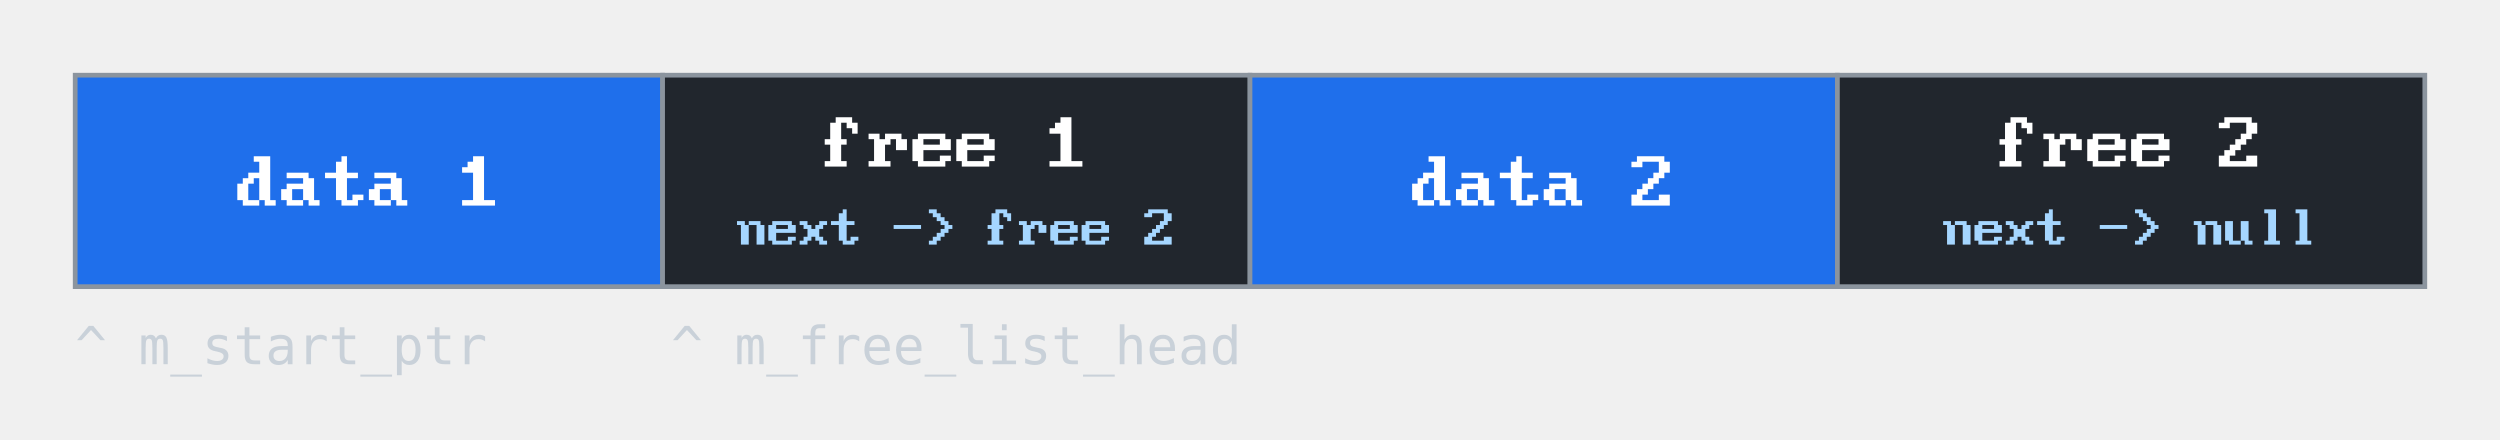
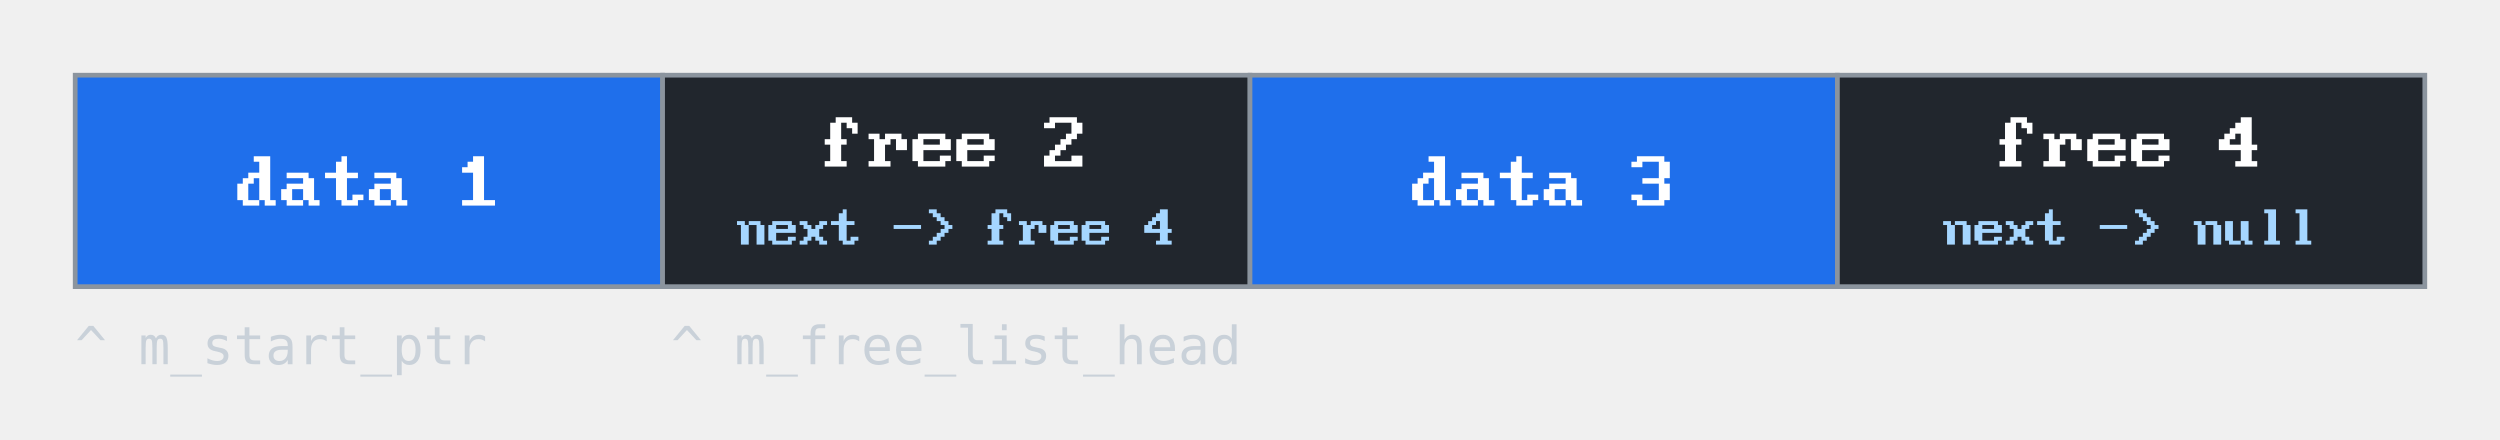
<svg xmlns="http://www.w3.org/2000/svg" xmlns:xlink="http://www.w3.org/1999/xlink" class="typst-doc" viewBox="0 0 532 93.509" width="532pt" height="93.509pt">
  <g>
    <g class="typst-group" transform="matrix(1 0 0 1 16 16)">
      <g>
        <g class="typst-group">
          <g>
            <path class="typst-shape" fill="#1f6feb" fill-rule="nonzero" stroke="#8b949e" stroke-width="1" stroke-linecap="butt" stroke-linejoin="miter" stroke-miterlimit="4" d="M 0 0v 45 h 125 v -45 Z " />
            <g class="typst-text" transform="matrix(1 0 0 -1 34.5 27.75)">
              <use xlink:href="#g78F52DD90568D9578996844C6AE65CE3" x="0" y="0" fill="#ffffff" fill-rule="nonzero" />
              <use xlink:href="#gD4F92B52706F960662A427C33C793561" x="9.333" y="0" fill="#ffffff" fill-rule="nonzero" />
              <use xlink:href="#g17128DC925FD840645B4F1835B0245E0" x="18.667" y="0" fill="#ffffff" fill-rule="nonzero" />
              <use xlink:href="#gD4F92B52706F960662A427C33C793561" x="28" y="0" fill="#ffffff" fill-rule="nonzero" />
              <use xlink:href="#gF7D4DC46A9A84624A1C06292A58F8F8A" x="46.667" y="0" fill="#ffffff" fill-rule="nonzero" />
            </g>
            <path class="typst-shape" fill="#21262d" fill-rule="nonzero" stroke="#8b949e" stroke-width="1" stroke-linecap="butt" stroke-linejoin="miter" stroke-miterlimit="4" transform="matrix(1 0 0 1 125 0)" d="M 0 0v 45 h 125 v -45 Z " />
            <g class="typst-text" transform="matrix(1 0 0 -1 159.5 19.45)">
              <use xlink:href="#gA616D9181F0B5B25BC8DEF42A2EA01DC" x="0" y="0" fill="#ffffff" fill-rule="nonzero" />
              <use xlink:href="#g5D52FC5AEA62DAAC7F7244E0492F308D" x="9.333" y="0" fill="#ffffff" fill-rule="nonzero" />
              <use xlink:href="#g91E8BDFB13DC5CC27F7FA635D859F618" x="18.667" y="0" fill="#ffffff" fill-rule="nonzero" />
              <use xlink:href="#g91E8BDFB13DC5CC27F7FA635D859F618" x="28" y="0" fill="#ffffff" fill-rule="nonzero" />
-               <use xlink:href="#gF7D4DC46A9A84624A1C06292A58F8F8A" x="46.667" y="0" fill="#ffffff" fill-rule="nonzero" />
+               <use xlink:href="#g7BC38CB7962394FA0052F2500D2B4352" x="46.667" y="0" fill="#ffffff" fill-rule="nonzero" />
            </g>
            <g class="typst-text" transform="matrix(1 0 0 -1 140.8333 36.05)">
              <use xlink:href="#g65F63BEE0CACCED71C4830D6C777E19" x="0" y="0" fill="#a5d6ff" fill-rule="nonzero" />
              <use xlink:href="#g471ACC1A246684B42B55DF8C1DB6DA98" x="6.667" y="0" fill="#a5d6ff" fill-rule="nonzero" />
              <use xlink:href="#gC7312168A3C83FEF07A3DB2B1A8D9DA4" x="13.333" y="0" fill="#a5d6ff" fill-rule="nonzero" />
              <use xlink:href="#g670E35F5041C5D59E460C07EFF663B48" x="20" y="0" fill="#a5d6ff" fill-rule="nonzero" />
              <use xlink:href="#g4AA512096B5498FD510CAC448BD73158" x="33.333" y="0" fill="#a5d6ff" fill-rule="nonzero" />
              <use xlink:href="#gE2B2E00D277FE02CD0E4B61C6A1BF18" x="40" y="0" fill="#a5d6ff" fill-rule="nonzero" />
              <use xlink:href="#gEDF78F7A7E7D22DD4C89B633E537FB30" x="53.333" y="0" fill="#a5d6ff" fill-rule="nonzero" />
              <use xlink:href="#g7769AABED4934FACB2AA118D75D4933A" x="60" y="0" fill="#a5d6ff" fill-rule="nonzero" />
              <use xlink:href="#g471ACC1A246684B42B55DF8C1DB6DA98" x="66.667" y="0" fill="#a5d6ff" fill-rule="nonzero" />
              <use xlink:href="#g471ACC1A246684B42B55DF8C1DB6DA98" x="73.333" y="0" fill="#a5d6ff" fill-rule="nonzero" />
-               <use xlink:href="#g16BB2CE2DCE0762F4939A114417683EB" x="86.667" y="0" fill="#a5d6ff" fill-rule="nonzero" />
+               <use xlink:href="#gDB918D43471947B789806750B1BC15C3" x="86.667" y="0" fill="#a5d6ff" fill-rule="nonzero" />
            </g>
            <path class="typst-shape" fill="#1f6feb" fill-rule="nonzero" stroke="#8b949e" stroke-width="1" stroke-linecap="butt" stroke-linejoin="miter" stroke-miterlimit="4" transform="matrix(1 0 0 1 250 0)" d="M 0 0v 45 h 125 v -45 Z " />
            <g class="typst-text" transform="matrix(1 0 0 -1 284.5 27.75)">
              <use xlink:href="#g78F52DD90568D9578996844C6AE65CE3" x="0" y="0" fill="#ffffff" fill-rule="nonzero" />
              <use xlink:href="#gD4F92B52706F960662A427C33C793561" x="9.333" y="0" fill="#ffffff" fill-rule="nonzero" />
              <use xlink:href="#g17128DC925FD840645B4F1835B0245E0" x="18.667" y="0" fill="#ffffff" fill-rule="nonzero" />
              <use xlink:href="#gD4F92B52706F960662A427C33C793561" x="28" y="0" fill="#ffffff" fill-rule="nonzero" />
-               <use xlink:href="#g7BC38CB7962394FA0052F2500D2B4352" x="46.667" y="0" fill="#ffffff" fill-rule="nonzero" />
+               <use xlink:href="#gECEC6FDBF0DF2FE71855280C1768F73" x="46.667" y="0" fill="#ffffff" fill-rule="nonzero" />
            </g>
            <path class="typst-shape" fill="#21262d" fill-rule="nonzero" stroke="#8b949e" stroke-width="1" stroke-linecap="butt" stroke-linejoin="miter" stroke-miterlimit="4" transform="matrix(1 0 0 1 375 0)" d="M 0 0v 45 h 125 v -45 Z " />
            <g class="typst-text" transform="matrix(1 0 0 -1 409.5 19.45)">
              <use xlink:href="#gA616D9181F0B5B25BC8DEF42A2EA01DC" x="0" y="0" fill="#ffffff" fill-rule="nonzero" />
              <use xlink:href="#g5D52FC5AEA62DAAC7F7244E0492F308D" x="9.333" y="0" fill="#ffffff" fill-rule="nonzero" />
              <use xlink:href="#g91E8BDFB13DC5CC27F7FA635D859F618" x="18.667" y="0" fill="#ffffff" fill-rule="nonzero" />
              <use xlink:href="#g91E8BDFB13DC5CC27F7FA635D859F618" x="28" y="0" fill="#ffffff" fill-rule="nonzero" />
-               <use xlink:href="#g7BC38CB7962394FA0052F2500D2B4352" x="46.667" y="0" fill="#ffffff" fill-rule="nonzero" />
+               <use xlink:href="#gE3C363E3D5CF17C5BA16F8E2C9C2826B" x="46.667" y="0" fill="#ffffff" fill-rule="nonzero" />
            </g>
            <g class="typst-text" transform="matrix(1 0 0 -1 397.5 36.05)">
              <use xlink:href="#g65F63BEE0CACCED71C4830D6C777E19" x="0" y="0" fill="#a5d6ff" fill-rule="nonzero" />
              <use xlink:href="#g471ACC1A246684B42B55DF8C1DB6DA98" x="6.667" y="0" fill="#a5d6ff" fill-rule="nonzero" />
              <use xlink:href="#gC7312168A3C83FEF07A3DB2B1A8D9DA4" x="13.333" y="0" fill="#a5d6ff" fill-rule="nonzero" />
              <use xlink:href="#g670E35F5041C5D59E460C07EFF663B48" x="20" y="0" fill="#a5d6ff" fill-rule="nonzero" />
              <use xlink:href="#g4AA512096B5498FD510CAC448BD73158" x="33.333" y="0" fill="#a5d6ff" fill-rule="nonzero" />
              <use xlink:href="#gE2B2E00D277FE02CD0E4B61C6A1BF18" x="40" y="0" fill="#a5d6ff" fill-rule="nonzero" />
              <use xlink:href="#g65F63BEE0CACCED71C4830D6C777E19" x="53.333" y="0" fill="#a5d6ff" fill-rule="nonzero" />
              <use xlink:href="#g16EC55AA8C6EB6967A5287F35AB949E2" x="60" y="0" fill="#a5d6ff" fill-rule="nonzero" />
              <use xlink:href="#gF73006EE378FFE8ABD7F678B4C8F245D" x="66.667" y="0" fill="#a5d6ff" fill-rule="nonzero" />
              <use xlink:href="#gF73006EE378FFE8ABD7F678B4C8F245D" x="73.333" y="0" fill="#a5d6ff" fill-rule="nonzero" />
            </g>
          </g>
        </g>
        <g class="typst-group">
          <g>
            <g class="typst-text" transform="matrix(1 0 0 -1 0 61.50937)">
              <use xlink:href="#gFD0518C42006F019DB36B99294548047" x="0" y="0" fill="#c9d1d9" fill-rule="nonzero" />
              <use xlink:href="#g609A99797C22E1DEEE378F2AC199E4C3" x="13.486" y="0" fill="#c9d1d9" fill-rule="nonzero" />
              <use xlink:href="#gAFE6D0E86D22342237A76179215C180E" x="20.229" y="0" fill="#c9d1d9" fill-rule="nonzero" />
              <use xlink:href="#g1484441B81031DAE0F833EF77C3C5E7C" x="26.972" y="0" fill="#c9d1d9" fill-rule="nonzero" />
              <use xlink:href="#g3DC26DD6A67A94AAF720EDBE70C3FBBA" x="33.715" y="0" fill="#c9d1d9" fill-rule="nonzero" />
              <use xlink:href="#g9A14A0042680F839CFF8059027353594" x="40.458" y="0" fill="#c9d1d9" fill-rule="nonzero" />
              <use xlink:href="#g7E7B2BACADDFF92589A254105B2FF004" x="47.201" y="0" fill="#c9d1d9" fill-rule="nonzero" />
              <use xlink:href="#g3DC26DD6A67A94AAF720EDBE70C3FBBA" x="53.944" y="0" fill="#c9d1d9" fill-rule="nonzero" />
              <use xlink:href="#gAFE6D0E86D22342237A76179215C180E" x="60.687" y="0" fill="#c9d1d9" fill-rule="nonzero" />
              <use xlink:href="#g82A8BAC6F942E3BD3FB74690A0CE5BDD" x="67.43" y="0" fill="#c9d1d9" fill-rule="nonzero" />
              <use xlink:href="#g3DC26DD6A67A94AAF720EDBE70C3FBBA" x="74.173" y="0" fill="#c9d1d9" fill-rule="nonzero" />
              <use xlink:href="#g7E7B2BACADDFF92589A254105B2FF004" x="80.916" y="0" fill="#c9d1d9" fill-rule="nonzero" />
            </g>
            <g class="typst-group">
              <g>
                <g class="typst-text" transform="matrix(1 0 0 -1 126.8133 61.50937)">
                  <use xlink:href="#gFD0518C42006F019DB36B99294548047" x="0" y="0" fill="#c9d1d9" fill-rule="nonzero" />
                  <use xlink:href="#g609A99797C22E1DEEE378F2AC199E4C3" x="13.486" y="0" fill="#c9d1d9" fill-rule="nonzero" />
                  <use xlink:href="#gAFE6D0E86D22342237A76179215C180E" x="20.229" y="0" fill="#c9d1d9" fill-rule="nonzero" />
                  <use xlink:href="#gB3F5E87184B058FFBCD7D4E7ECB1588D" x="26.972" y="0" fill="#c9d1d9" fill-rule="nonzero" />
                  <use xlink:href="#g7E7B2BACADDFF92589A254105B2FF004" x="33.715" y="0" fill="#c9d1d9" fill-rule="nonzero" />
                  <use xlink:href="#gED88FAA143EB4261087EBA9888086517" x="40.458" y="0" fill="#c9d1d9" fill-rule="nonzero" />
                  <use xlink:href="#gED88FAA143EB4261087EBA9888086517" x="47.201" y="0" fill="#c9d1d9" fill-rule="nonzero" />
                  <use xlink:href="#gAFE6D0E86D22342237A76179215C180E" x="53.944" y="0" fill="#c9d1d9" fill-rule="nonzero" />
                  <use xlink:href="#g589322E17C6D8571E6367C0B0746304D" x="60.687" y="0" fill="#c9d1d9" fill-rule="nonzero" />
                  <use xlink:href="#gA286BE1F8721C87A8E5A1C869DBCA02B" x="67.43" y="0" fill="#c9d1d9" fill-rule="nonzero" />
                  <use xlink:href="#g1484441B81031DAE0F833EF77C3C5E7C" x="74.173" y="0" fill="#c9d1d9" fill-rule="nonzero" />
                  <use xlink:href="#g3DC26DD6A67A94AAF720EDBE70C3FBBA" x="80.916" y="0" fill="#c9d1d9" fill-rule="nonzero" />
                  <use xlink:href="#gAFE6D0E86D22342237A76179215C180E" x="87.659" y="0" fill="#c9d1d9" fill-rule="nonzero" />
                  <use xlink:href="#g32A6D8A4AA090149C918B703972457E4" x="94.402" y="0" fill="#c9d1d9" fill-rule="nonzero" />
                  <use xlink:href="#gED88FAA143EB4261087EBA9888086517" x="101.145" y="0" fill="#c9d1d9" fill-rule="nonzero" />
                  <use xlink:href="#g9A14A0042680F839CFF8059027353594" x="107.888" y="0" fill="#c9d1d9" fill-rule="nonzero" />
                  <use xlink:href="#gBF782783FC192578C50B5BC82C2AB54C" x="114.63" y="0" fill="#c9d1d9" fill-rule="nonzero" />
                </g>
              </g>
            </g>
          </g>
        </g>
      </g>
    </g>
  </g>
  <defs id="glyph">
    <symbol id="g78F52DD90568D9578996844C6AE65CE3" overflow="visible">
      <path d="M 0 0m 0 1.167 v 3.5 h 1.167 v 1.167 h 1.167 v 1.167 h 2.333 v 2.333 h -1.167 v 1.167 h 3.5 v -9.333 h 1.167 v -1.167 h -2.333 v 1.167 h -1.167 v 4.667 h -1.167 v -1.167 h -1.167 v -3.5 h 2.333 v -1.167 h -3.5 v 1.167 h -1.167 Z " />
    </symbol>
    <symbol id="gD4F92B52706F960662A427C33C793561" overflow="visible">
      <path d="M 0 0m 0 1.167 v 2.333 h 1.167 v 1.167 h 3.5 v 1.167 h -3.5 v 1.167 h 4.667 v -1.167 h 1.167 v -4.667 h 1.167 v -1.167 h -2.333 v 1.167 h -1.167 v 2.333 h -2.333 v -2.333 h 2.333 v -1.167 h -3.5 v 1.167 h -1.167 Z " />
    </symbol>
    <symbol id="g17128DC925FD840645B4F1835B0245E0" overflow="visible">
      <path d="M 0 0m 0 5.833 v 1.167 h 2.333 v 2.333 h 1.167 v 1.167 h 1.167 v -3.5 h 2.333 v -1.167 h -2.333 v -4.667 h 1.167 v 1.167 h 2.333 v -1.167 h -1.167 v -1.167 h -3.5 v 1.167 h -1.167 v 4.667 h -2.333 Z " />
    </symbol>
    <symbol id="gF7D4DC46A9A84624A1C06292A58F8F8A" overflow="visible">
      <path d="M 0 0m 1.167 0 v 1.167 h 2.333 v 5.833 h -2.333 v 1.167 h 1.167 v 1.167 h 1.167 v 1.167 h 2.333 v -9.333 h 2.333 v -1.167 h -7 Z " />
    </symbol>
    <symbol id="gA616D9181F0B5B25BC8DEF42A2EA01DC" overflow="visible">
      <path d="M 0 0v 1.167 h 1.167 v 3.5 h -1.167 v 1.167 h 1.167 v 3.5 h 1.167 v 1.167 h 3.5 v -1.167 h 1.167 v -2.333 h -1.167 v 1.167 h -1.167 v 1.167 h -1.167 v -3.5 h 1.167 v -1.167 h -1.167 v -3.5 h 1.167 v -1.167 h -4.667 Z " />
    </symbol>
    <symbol id="g5D52FC5AEA62DAAC7F7244E0492F308D" overflow="visible">
      <path d="M 0 0v 1.167 h 1.167 v 4.667 h -1.167 v 1.167 h 2.333 v -1.167 h 1.167 v 1.167 h 3.5 v -1.167 h 1.167 v -2.333 h -2.333 v 2.333 h -1.167 v -1.167 h -1.167 v -3.5 h 1.167 v -1.167 h -4.667 Z " />
    </symbol>
    <symbol id="g91E8BDFB13DC5CC27F7FA635D859F618" overflow="visible">
      <path d="M 0 0m 0 1.167 v 4.667 h 1.167 v 1.167 h 5.833 v -1.167 h 1.167 v -2.333 h -5.833 v -2.333 h 3.5 v 1.167 h 2.333 v -1.167 h -1.167 v -1.167 h -5.833 v 1.167 h -1.167 Z m 2.333 4.667 v -1.167 h 3.5 v 1.167 h -3.5 Z " />
    </symbol>
+     <symbol id="g7BC38CB7962394FA0052F2500D2B4352" overflow="visible">
+       <path d="M 0 0m 0 2.333 h 1.167 v 1.167 h 1.167 v 1.167 h 1.167 v 1.167 h 1.167 v 1.167 h 1.167 v 2.333 h -3.5 v -1.167 h -2.333 v 1.167 h 1.167 v 1.167 h 5.833 v -1.167 h 1.167 v -2.333 h -1.167 v -1.167 h -1.167 v -1.167 h -1.167 v -1.167 h -1.167 v -1.167 h -1.167 v -1.167 h 3.5 v 1.167 h 2.333 v -2.333 h -8.167 v 2.333 Z " />
+     </symbol>
    <symbol id="g65F63BEE0CACCED71C4830D6C777E19" overflow="visible">
      <path d="M 0 0m 0 4.167 v 0.833 h 1.667 v -0.833 h 0.833 v -4.167 h -1.667 v 4.167 h -0.833 Z m 2.5 0 v 0.833 h 2.5 v -0.833 h 0.833 v -4.167 h -1.667 v 4.167 h -1.667 Z " />
    </symbol>
    <symbol id="g471ACC1A246684B42B55DF8C1DB6DA98" overflow="visible">
      <path d="M 0 0m 0 0.833 v 3.333 h 0.833 v 0.833 h 4.167 v -0.833 h 0.833 v -1.667 h -4.167 v -1.667 h 2.5 v 0.833 h 1.667 v -0.833 h -0.833 v -0.833 h -4.167 v 0.833 h -0.833 Z m 1.667 3.333 v -0.833 h 2.5 v 0.833 h -2.5 Z " />
    </symbol>
    <symbol id="gC7312168A3C83FEF07A3DB2B1A8D9DA4" overflow="visible">
      <path d="M 0 0v 0.833 h 0.833 v 0.833 h 0.833 v 1.667 h -0.833 v 0.833 h -0.833 v 0.833 h 1.667 v -0.833 h 0.833 v -0.833 h 0.833 v 0.833 h 0.833 v 0.833 h 1.667 v -0.833 h -0.833 v -0.833 h -0.833 v -1.667 h 0.833 v -0.833 h 0.833 v -0.833 h -1.667 v 0.833 h -0.833 v 0.833 h -0.833 v -0.833 h -0.833 v -0.833 h -1.667 Z " />
    </symbol>
    <symbol id="g670E35F5041C5D59E460C07EFF663B48" overflow="visible">
      <path d="M 0 0m 0 4.167 v 0.833 h 1.667 v 1.667 h 0.833 v 0.833 h 0.833 v -2.5 h 1.667 v -0.833 h -1.667 v -3.333 h 0.833 v 0.833 h 1.667 v -0.833 h -0.833 v -0.833 h -2.5 v 0.833 h -0.833 v 3.333 h -1.667 Z " />
    </symbol>
    <symbol id="g4AA512096B5498FD510CAC448BD73158" overflow="visible">
      <path d="M 0 0m 0 3.333 v 0.833 h 5.833 v -0.833 h -5.833 Z " />
    </symbol>
    <symbol id="gE2B2E00D277FE02CD0E4B61C6A1BF18" overflow="visible">
      <path d="M 0 0m 1.667 0.833 v 0.833 h 0.833 v 0.833 h 0.833 v 0.833 h 0.833 v 0.833 h -0.833 v 0.833 h -0.833 v 0.833 h -0.833 v 0.833 h -0.833 v 0.833 h 1.667 v -0.833 h 0.833 v -0.833 h 0.833 v -0.833 h 0.833 v -0.833 h 0.833 v -0.833 h -0.833 v -0.833 h -0.833 v -0.833 h -0.833 v -0.833 h -0.833 v -0.833 h -1.667 v 0.833 h 0.833 Z " />
    </symbol>
    <symbol id="gEDF78F7A7E7D22DD4C89B633E537FB30" overflow="visible">
      <path d="M 0 0v 0.833 h 0.833 v 2.5 h -0.833 v 0.833 h 0.833 v 2.5 h 0.833 v 0.833 h 2.5 v -0.833 h 0.833 v -1.667 h -0.833 v 0.833 h -0.833 v 0.833 h -0.833 v -2.5 h 0.833 v -0.833 h -0.833 v -2.5 h 0.833 v -0.833 h -3.333 Z " />
    </symbol>
    <symbol id="g7769AABED4934FACB2AA118D75D4933A" overflow="visible">
      <path d="M 0 0v 0.833 h 0.833 v 3.333 h -0.833 v 0.833 h 1.667 v -0.833 h 0.833 v 0.833 h 2.5 v -0.833 h 0.833 v -1.667 h -1.667 v 1.667 h -0.833 v -0.833 h -0.833 v -2.5 h 0.833 v -0.833 h -3.333 Z " />
    </symbol>
-     <symbol id="g16BB2CE2DCE0762F4939A114417683EB" overflow="visible">
-       <path d="M 0 0m 0 1.667 h 0.833 v 0.833 h 0.833 v 0.833 h 0.833 v 0.833 h 0.833 v 0.833 h 0.833 v 1.667 h -2.5 v -0.833 h -1.667 v 0.833 h 0.833 v 0.833 h 4.167 v -0.833 h 0.833 v -1.667 h -0.833 v -0.833 h -0.833 v -0.833 h -0.833 v -0.833 h -0.833 v -0.833 h -0.833 v -0.833 h 2.5 v 0.833 h 1.667 v -1.667 h -5.833 v 1.667 Z " />
-     </symbol>
-     <symbol id="g7BC38CB7962394FA0052F2500D2B4352" overflow="visible">
-       <path d="M 0 0m 0 2.333 h 1.167 v 1.167 h 1.167 v 1.167 h 1.167 v 1.167 h 1.167 v 1.167 h 1.167 v 2.333 h -3.5 v -1.167 h -2.333 v 1.167 h 1.167 v 1.167 h 5.833 v -1.167 h 1.167 v -2.333 h -1.167 v -1.167 h -1.167 v -1.167 h -1.167 v -1.167 h -1.167 v -1.167 h -1.167 v -1.167 h 3.5 v 1.167 h 2.333 v -2.333 h -8.167 v 2.333 Z " />
+     <symbol id="gDB918D43471947B789806750B1BC15C3" overflow="visible">
+       <path d="M 0 0m 0 4.167 h 0.833 v 0.833 h 0.833 v 0.833 h 0.833 v 0.833 h 0.833 v 0.833 h 1.667 v -4.167 h 0.833 v -0.833 h -0.833 v -1.667 h 0.833 v -0.833 h -3.333 v 0.833 h 0.833 v 1.667 h -3.333 v 1.667 Z m 1.667 0 v -0.833 h 1.667 v 1.667 h -0.833 v -0.833 h -0.833 Z " />
+     </symbol>
+     <symbol id="gECEC6FDBF0DF2FE71855280C1768F73" overflow="visible">
+       <path d="M 0 0m 0 1.167 v 1.167 h 2.333 v -1.167 h 3.5 v 3.5 h -3.5 v 1.167 h 3.5 v 3.5 h -3.5 v -1.167 h -2.333 v 1.167 h 1.167 v 1.167 h 5.833 v -1.167 h 1.167 v -3.5 h -1.167 v -1.167 h 1.167 v -3.5 h -1.167 v -1.167 h -5.833 v 1.167 h -1.167 Z " />
+     </symbol>
+     <symbol id="gE3C363E3D5CF17C5BA16F8E2C9C2826B" overflow="visible">
+       <path d="M 0 0m 0 5.833 h 1.167 v 1.167 h 1.167 v 1.167 h 1.167 v 1.167 h 1.167 v 1.167 h 2.333 v -5.833 h 1.167 v -1.167 h -1.167 v -2.333 h 1.167 v -1.167 h -4.667 v 1.167 h 1.167 v 2.333 h -4.667 v 2.333 Z m 2.333 0 v -1.167 h 2.333 v 2.333 h -1.167 v -1.167 h -1.167 Z " />
    </symbol>
    <symbol id="g16EC55AA8C6EB6967A5287F35AB949E2" overflow="visible">
      <path d="M 0 0m 0 0.833 v 4.167 h 1.667 v -4.167 h 1.667 v -0.833 h -2.5 v 0.833 h -0.833 Z m 3.333 0 v 4.167 h 1.667 v -4.167 h 0.833 v -0.833 h -1.667 v 0.833 h -0.833 Z " />
    </symbol>
    <symbol id="gF73006EE378FFE8ABD7F678B4C8F245D" overflow="visible">
      <path d="M 0 0m 4.167 0.833 h 0.833 v -0.833 h -3.333 v 0.833 h 0.833 v 5.833 h -0.833 v 0.833 h 2.5 v -6.667 Z " />
    </symbol>
    <symbol id="gFD0518C42006F019DB36B99294548047" overflow="visible">
      <path d="M 0 0m 3.855 8.165 l 2.494 -3.046 h -0.973 l -2.007 2.16 l -2.002 -2.16 h -0.973 l 2.494 3.046 h 0.968 Z " />
    </symbol>
    <symbol id="g609A99797C22E1DEEE378F2AC199E4C3" overflow="visible">
      <path d="M 0 0m 3.697 5.502 q 0.186 0.394 0.473 0.582 q 0.287 0.189 0.692 0.189 q 0.738 0 1.042 -0.571 q 0.304 -0.571 0.304 -2.152 v -3.549 h -0.919 v 3.505 q 0 1.296 -0.145 1.611 q -0.145 0.314 -0.528 0.314 q -0.438 0 -0.599 -0.336 q -0.161 -0.336 -0.161 -1.589 v -3.505 h -0.919 v 3.505 q 0 1.313 -0.156 1.619 q -0.156 0.306 -0.561 0.306 q -0.399 0 -0.555 -0.336 q -0.156 -0.336 -0.156 -1.589 v -3.505 h -0.913 v 6.125 h 0.913 v -0.525 q 0.18 0.328 0.451 0.5 q 0.271 0.172 0.615 0.172 q 0.416 0 0.692 -0.191 q 0.276 -0.191 0.429 -0.58 Z " />
    </symbol>
    <symbol id="gAFE6D0E86D22342237A76179215C180E" overflow="visible">
      <path d="M 0 0m 6.743 -2.204 v -0.438 h -6.743 v 0.438 h 6.743 Z " />
    </symbol>
    <symbol id="g1484441B81031DAE0F833EF77C3C5E7C" overflow="visible">
      <path d="M 0 0m 5.321 5.912 v -0.984 q -0.432 0.252 -0.87 0.377 q -0.438 0.126 -0.891 0.126 q -0.684 0 -1.02 -0.221 q -0.336 -0.221 -0.336 -0.675 q 0 -0.41 0.252 -0.612 q 0.252 -0.202 1.252 -0.394 l 0.405 -0.077 q 0.749 -0.142 1.135 -0.569 q 0.386 -0.427 0.386 -1.11 q 0 -0.908 -0.645 -1.419 q -0.645 -0.511 -1.794 -0.511 q -0.454 0 -0.952 0.096 q -0.498 0.096 -1.077 0.287 v 1.039 q 0.563 -0.29 1.077 -0.435 q 0.514 -0.145 0.973 -0.145 q 0.667 0 1.034 0.271 q 0.366 0.271 0.366 0.757 q 0 0.7 -1.34 0.968 l -0.044 0.011 l -0.377 0.077 q -0.87 0.17 -1.269 0.571 q -0.399 0.402 -0.399 1.096 q 0 0.88 0.596 1.359 q 0.596 0.479 1.701 0.479 q 0.492 0 0.946 -0.09 q 0.454 -0.09 0.891 -0.271 Z " />
    </symbol>
    <symbol id="g3DC26DD6A67A94AAF720EDBE70C3FBBA" overflow="visible">
      <path d="M 0 0m 3.358 7.864 v -1.739 h 2.286 v -0.782 h -2.286 v -3.325 q 0 -0.678 0.257 -0.946 q 0.257 -0.268 0.897 -0.268 h 1.132 v -0.804 h -1.23 q -1.132 0 -1.597 0.454 q -0.465 0.454 -0.465 1.564 v 3.325 h -1.635 v 0.782 h 1.635 v 1.739 h 1.006 Z " />
    </symbol>
    <symbol id="g9A14A0042680F839CFF8059027353594" overflow="visible">
      <path d="M 0 0m 3.839 3.079 h -0.334 q -0.88 0 -1.326 -0.309 q -0.446 -0.309 -0.446 -0.921 q 0 -0.552 0.334 -0.859 q 0.334 -0.306 0.924 -0.306 q 0.831 0 1.307 0.577 q 0.476 0.577 0.481 1.594 v 0.224 h -0.941 Z m 1.952 0.416 v -3.495 h -1.012 v 0.908 q -0.323 -0.547 -0.812 -0.807 q -0.489 -0.26 -1.189 -0.26 q -0.935 0 -1.493 0.528 q -0.558 0.528 -0.558 1.414 q 0 1.023 0.686 1.553 q 0.686 0.53 2.015 0.53 h 1.351 v 0.159 q -0.005 0.733 -0.372 1.064 q -0.366 0.331 -1.17 0.331 q -0.514 0 -1.039 -0.148 q -0.525 -0.148 -1.023 -0.432 v 1.006 q 0.558 0.213 1.069 0.32 q 0.511 0.107 0.993 0.107 q 0.76 0 1.299 -0.224 q 0.539 -0.224 0.872 -0.673 q 0.208 -0.273 0.295 -0.675 q 0.088 -0.402 0.088 -1.206 Z " />
    </symbol>
    <symbol id="g7E7B2BACADDFF92589A254105B2FF004" overflow="visible">
      <path d="M 0 0m 6.316 4.862 q -0.323 0.252 -0.656 0.366 q -0.334 0.115 -0.733 0.115 q -0.941 0 -1.438 -0.591 q -0.498 -0.591 -0.498 -1.706 v -3.046 h -1.012 v 6.125 h 1.012 v -1.198 q 0.252 0.651 0.774 0.998 q 0.522 0.347 1.239 0.347 q 0.372 0 0.695 -0.093 q 0.323 -0.093 0.618 -0.29 v -1.028 Z " />
    </symbol>
    <symbol id="g82A8BAC6F942E3BD3FB74690A0CE5BDD" overflow="visible">
      <path d="M 0 0m 2.051 0.771 v -3.101 h -1.012 v 8.455 h 1.012 v -0.782 q 0.252 0.454 0.67 0.692 q 0.418 0.238 0.965 0.238 q 1.11 0 1.742 -0.859 q 0.632 -0.859 0.632 -2.379 q 0 -1.493 -0.634 -2.343 q -0.634 -0.85 -1.739 -0.85 q -0.558 0 -0.976 0.238 q -0.418 0.238 -0.659 0.692 Z m 2.953 2.286 q 0 1.17 -0.369 1.766 q -0.369 0.596 -1.096 0.596 q -0.733 0 -1.11 -0.599 q -0.377 -0.599 -0.377 -1.764 q 0 -1.159 0.377 -1.761 q 0.377 -0.602 1.11 -0.602 q 0.727 0 1.096 0.596 q 0.369 0.596 0.369 1.766 Z " />
    </symbol>
    <symbol id="gB3F5E87184B058FFBCD7D4E7ECB1588D" overflow="visible">
      <path d="M 0 0m 5.813 8.509 v -0.837 h -1.143 q -0.541 0 -0.752 -0.221 q -0.211 -0.221 -0.211 -0.785 v -0.541 h 2.105 v -0.782 h -2.105 v -5.343 h -1.006 v 5.343 h -1.635 v 0.782 h 1.635 v 0.427 q 0 1.006 0.462 1.482 q 0.462 0.476 1.441 0.476 h 1.209 Z " />
    </symbol>
    <symbol id="gED88FAA143EB4261087EBA9888086517" overflow="visible">
      <path d="M 0 0m 6.081 3.314 v -0.492 h -4.359 v -0.033 q 0 -1.001 0.522 -1.548 q 0.522 -0.547 1.474 -0.547 q 0.481 0 1.006 0.153 q 0.525 0.153 1.121 0.465 v -1.001 q -0.574 -0.235 -1.107 -0.353 q -0.533 -0.118 -1.031 -0.118 q -1.427 0 -2.231 0.856 q -0.804 0.856 -0.804 2.36 q 0 1.466 0.787 2.341 q 0.787 0.875 2.1 0.875 q 1.17 0 1.846 -0.793 q 0.675 -0.793 0.675 -2.166 Z m -1.006 0.295 q -0.022 0.886 -0.418 1.348 q -0.396 0.462 -1.14 0.462 q -0.727 0 -1.198 -0.481 q -0.47 -0.481 -0.558 -1.334 l 3.314 0.005 Z " />
    </symbol>
    <symbol id="g589322E17C6D8571E6367C0B0746304D" overflow="visible">
      <path d="M 0 0m 3.495 2.22 q 0 -0.678 0.249 -1.023 q 0.249 -0.345 0.736 -0.345 h 1.176 v -0.853 h -1.274 q -0.902 0 -1.397 0.58 q -0.495 0.58 -0.495 1.641 v 5.562 h -1.613 v 0.788 h 2.62 v -6.349 Z " />
    </symbol>
    <symbol id="gA286BE1F8721C87A8E5A1C869DBCA02B" overflow="visible">
      <path d="M 0 0m 1.4 6.125 h 2.576 v -5.343 h 1.996 v -0.782 h -4.998 v 0.782 h 1.996 v 4.561 h -1.57 v 0.782 Z m 1.57 2.384 h 1.006 v -1.274 h -1.006 v 1.274 Z " />
    </symbol>
    <symbol id="g32A6D8A4AA090149C918B703972457E4" overflow="visible">
      <path d="M 0 0m 5.748 3.795 v -3.795 h -1.012 v 3.795 q 0 0.826 -0.29 1.214 q -0.29 0.388 -0.908 0.388 q -0.705 0 -1.086 -0.5 q -0.38 -0.5 -0.38 -1.436 v -3.462 h -1.006 v 8.509 h 1.006 v -3.303 q 0.268 0.525 0.727 0.796 q 0.459 0.271 1.088 0.271 q 0.935 0 1.397 -0.615 q 0.462 -0.615 0.462 -1.862 Z " />
    </symbol>
    <symbol id="gBF782783FC192578C50B5BC82C2AB54C" overflow="visible">
      <path d="M 0 0m 4.692 5.343 v 3.166 h 1.006 v -8.509 h -1.006 v 0.771 q -0.252 -0.454 -0.67 -0.692 q -0.418 -0.238 -0.965 -0.238 q -1.11 0 -1.747 0.861 q -0.637 0.861 -0.637 2.376 q 0 1.493 0.64 2.343 q 0.64 0.85 1.745 0.85 q 0.552 0 0.973 -0.238 q 0.421 -0.238 0.662 -0.692 Z m -2.959 -2.286 q 0 -1.17 0.372 -1.766 q 0.372 -0.596 1.099 -0.596 q 0.727 0 1.107 0.602 q 0.38 0.602 0.38 1.761 q 0 1.165 -0.38 1.764 q -0.38 0.599 -1.107 0.599 q -0.727 0 -1.099 -0.596 q -0.372 -0.596 -0.372 -1.766 Z " />
    </symbol>
  </defs>
</svg>
